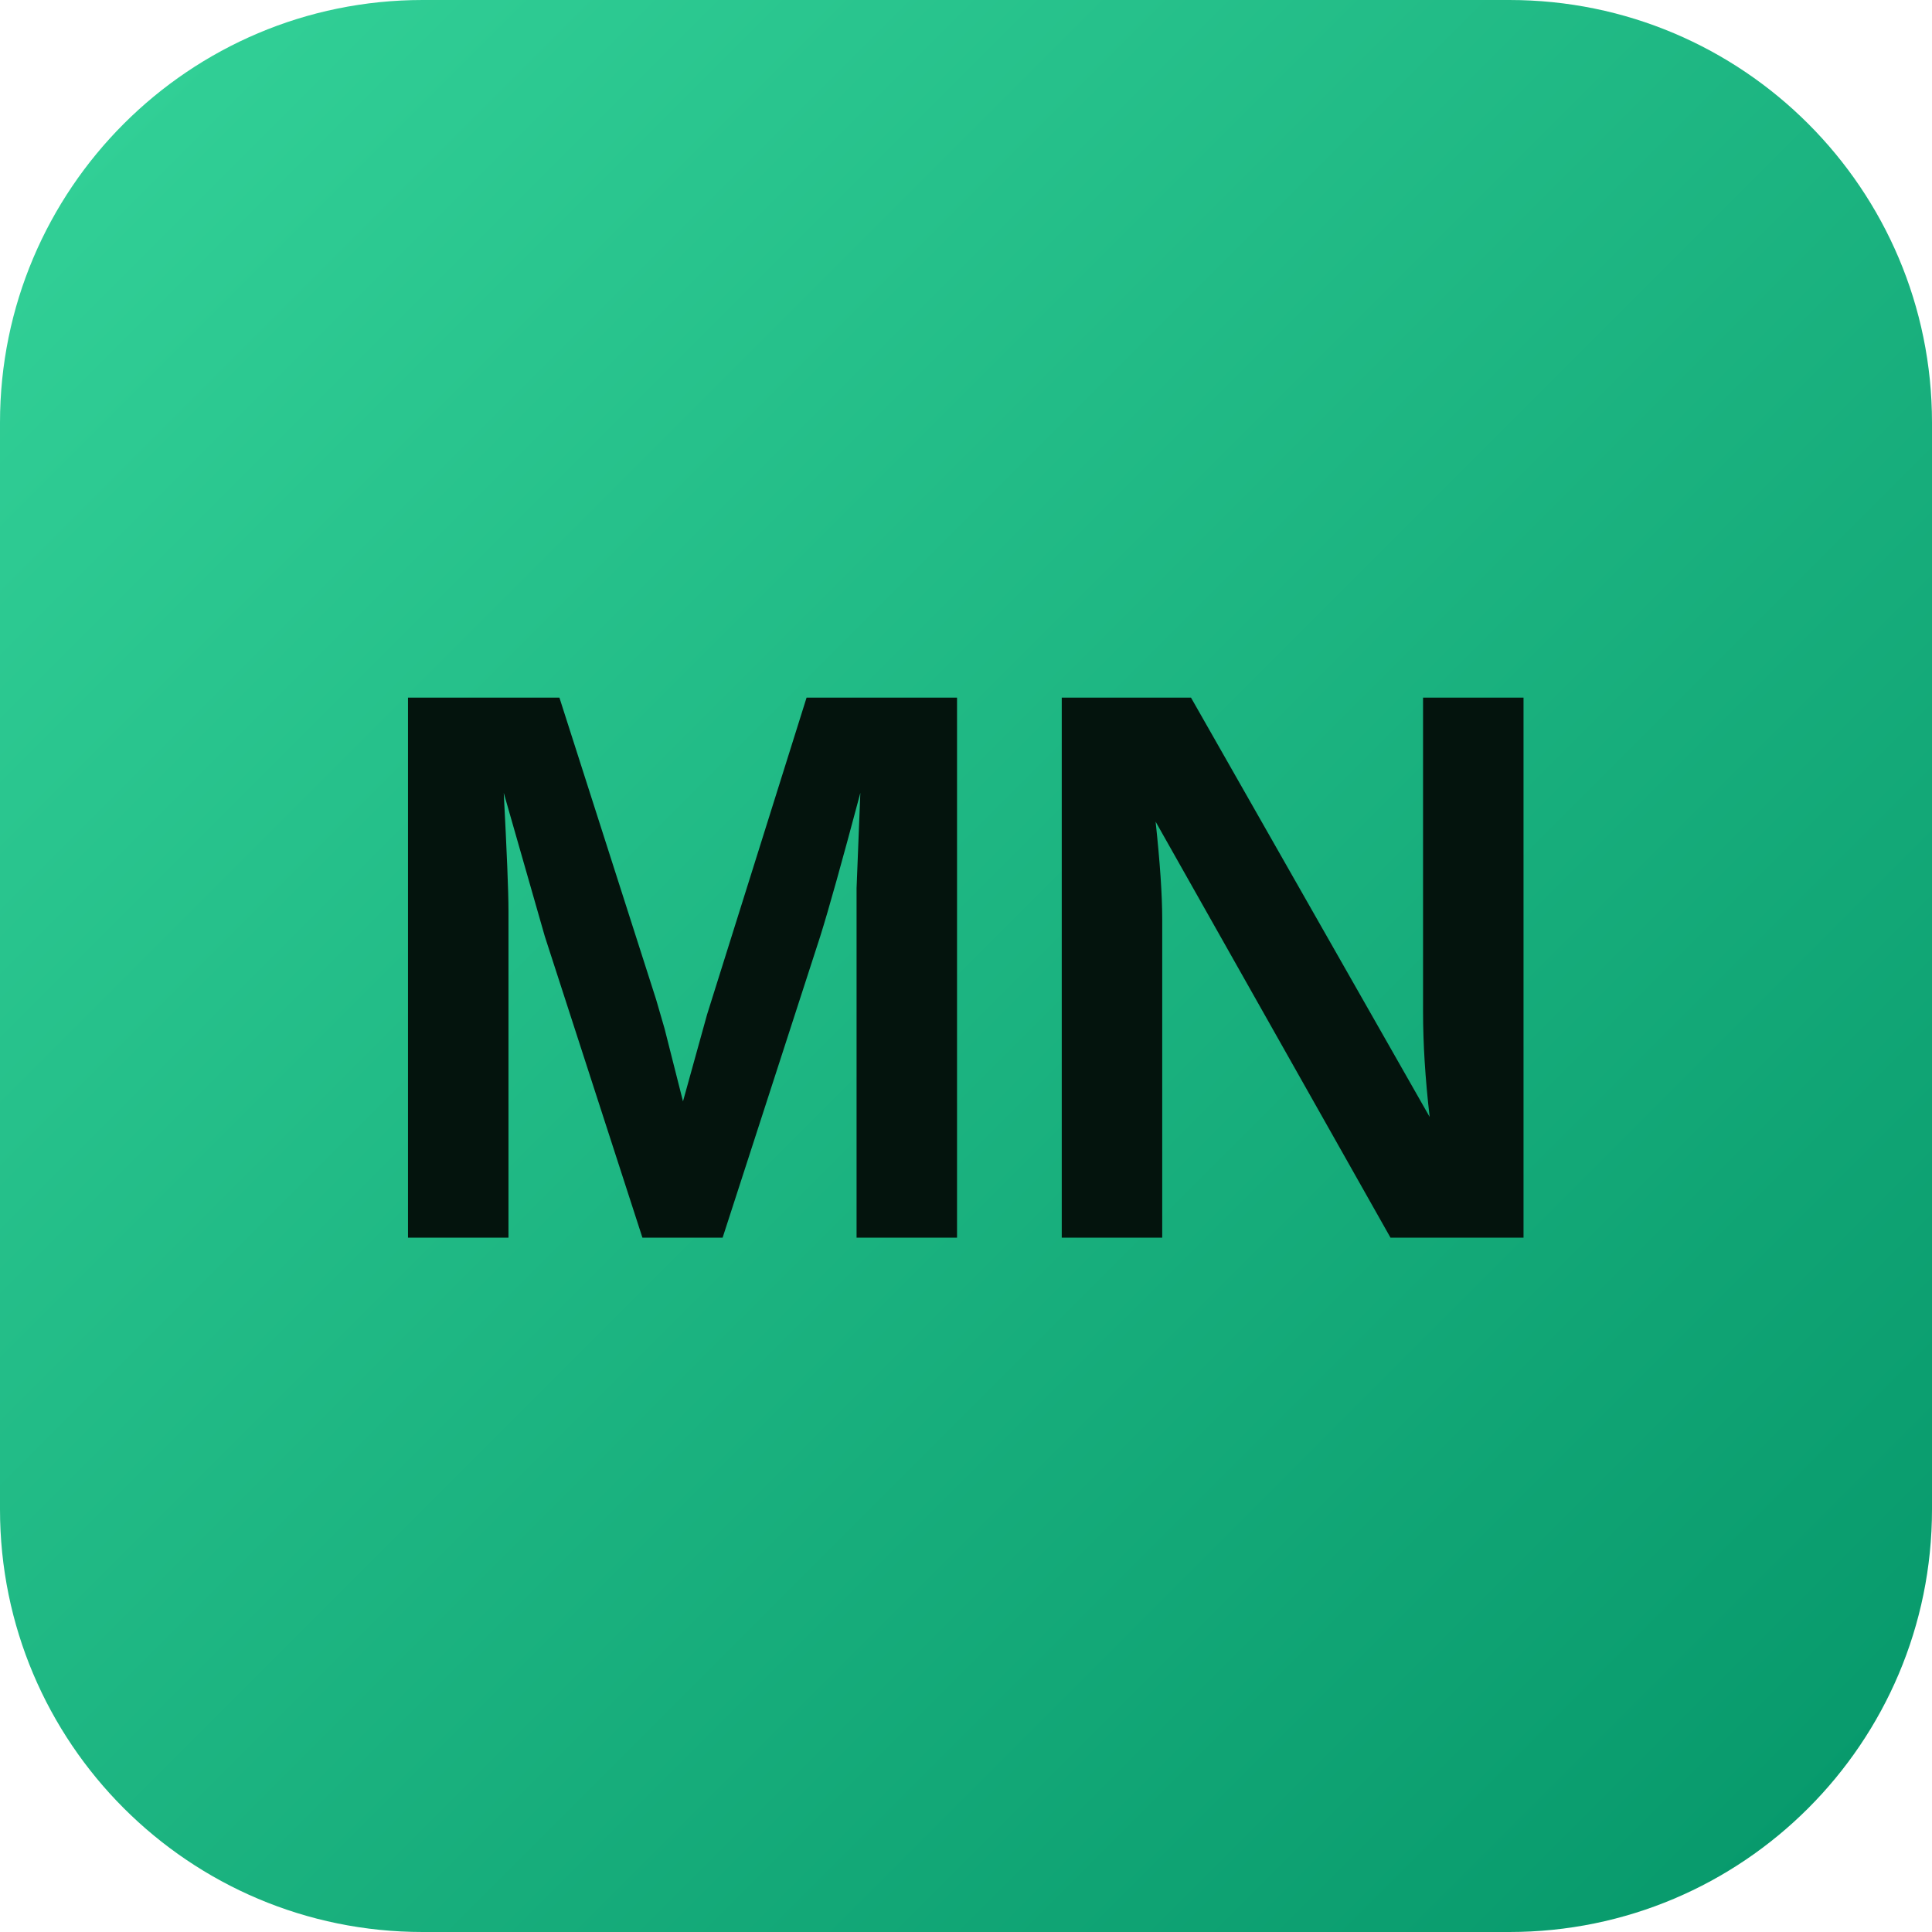
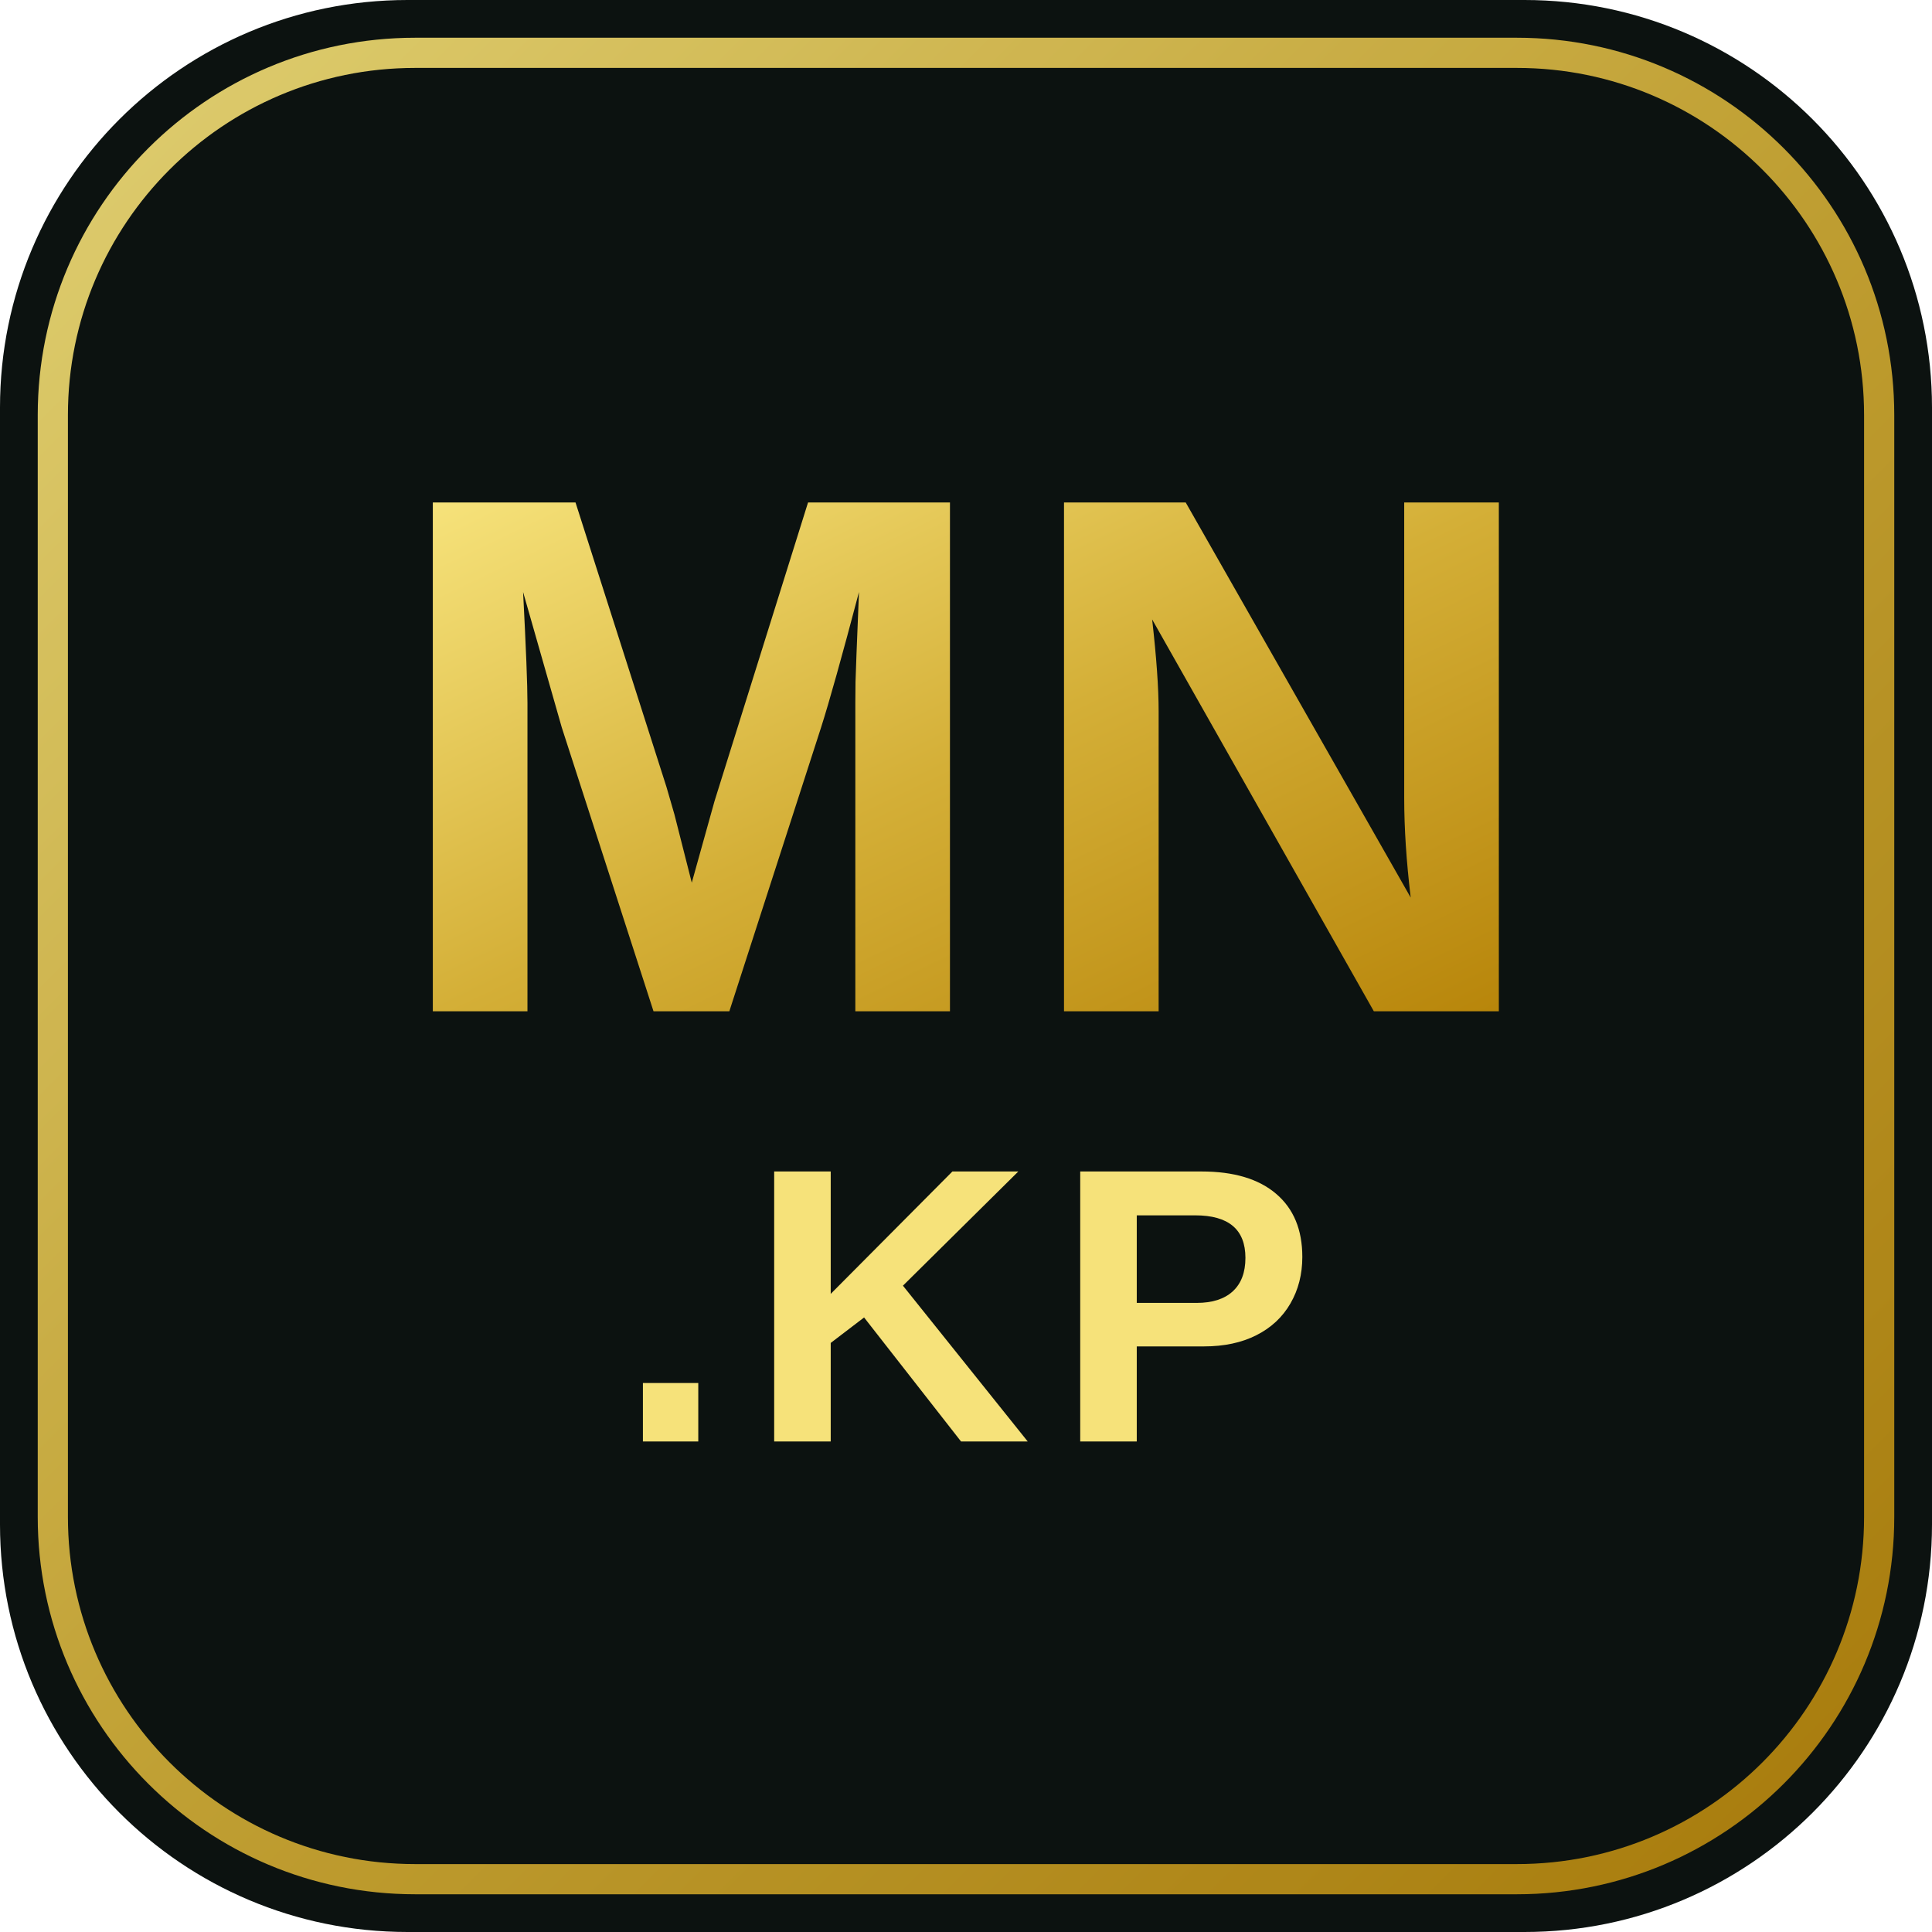
- <svg xmlns="http://www.w3.org/2000/svg" viewBox="0 0 64 64">
+ <svg xmlns="http://www.w3.org/2000/svg" viewBox="0 0 512 512">
  <defs>
-     <linearGradient id="g" x1="0" y1="0" x2="1" y2="1">
-       <stop offset="0" stop-color="#34d399" />
-       <stop offset="1" stop-color="#059669" />
+     <linearGradient id="gold" x1="0" y1="0" x2="1" y2="1">
+       <stop offset="0" stop-color="#f6e27a" />
+       <stop offset="0.5" stop-color="#d4af37" />
+       <stop offset="1" stop-color="#b8860b" />
    </linearGradient>
  </defs>
-   <rect width="64" height="64" rx="14" fill="url(#g)" />
-   <text x="32" y="41" font-family="Arial, Helvetica, sans-serif" font-size="26" font-weight="700" fill="#04140d" text-anchor="middle">MN</text>
+   <rect width="512" height="512" rx="108" fill="#0c1210" />
+   <rect x="14" y="14" width="484" height="484" rx="96" fill="none" stroke="url(#gold)" stroke-width="8" opacity="0.9" />
+   <text x="256" y="268" font-family="Arial, Helvetica, sans-serif" font-size="196" font-weight="800" fill="url(#gold)" text-anchor="middle" letter-spacing="4">MN</text>
+   <text x="256" y="382" font-family="Arial, Helvetica, sans-serif" font-size="104" font-weight="800" fill="#f6e27a" text-anchor="middle" letter-spacing="6">.KP</text>
</svg>
